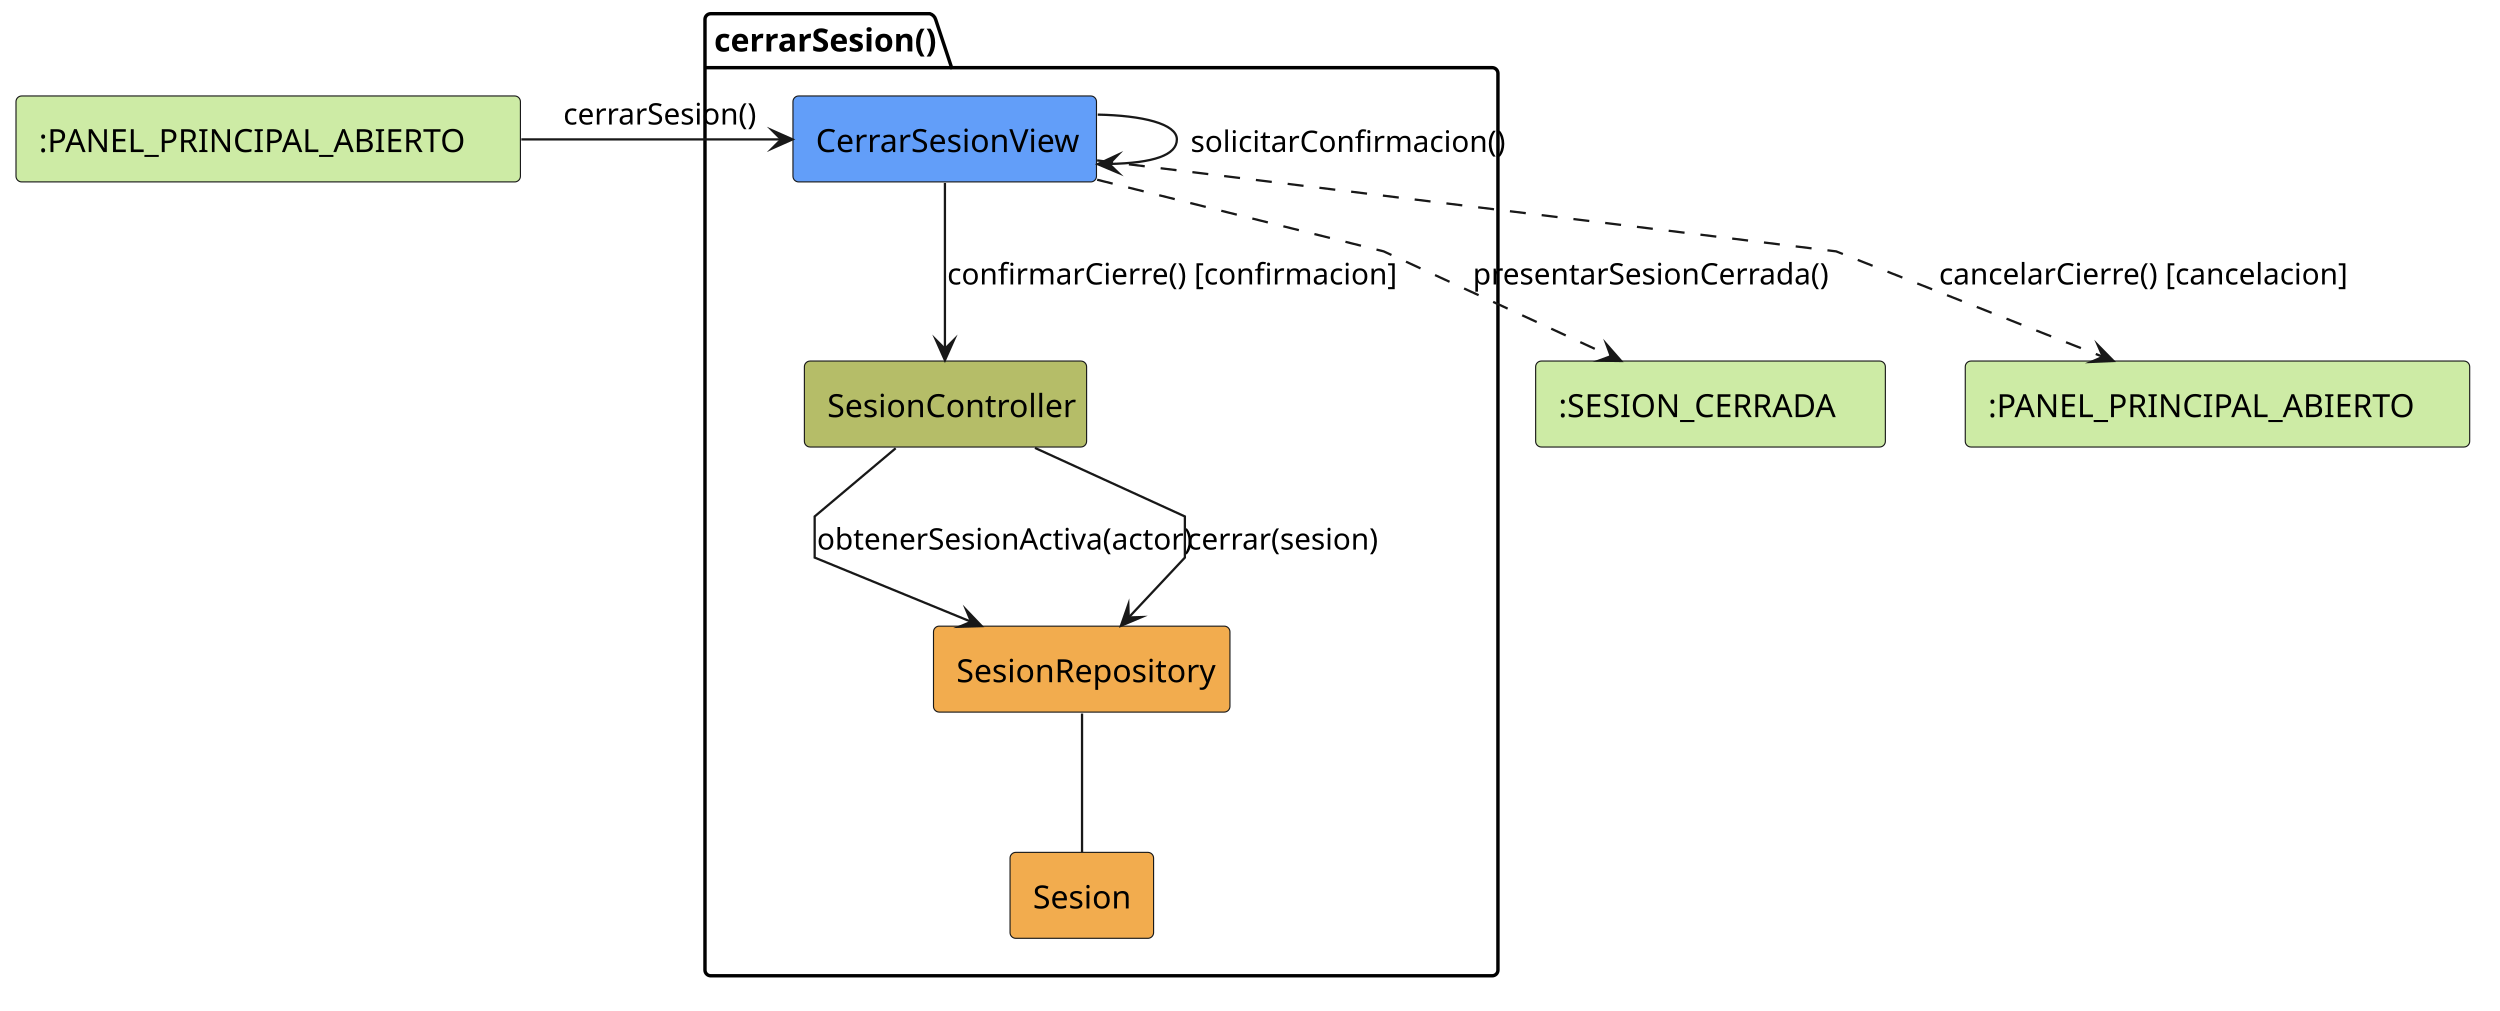
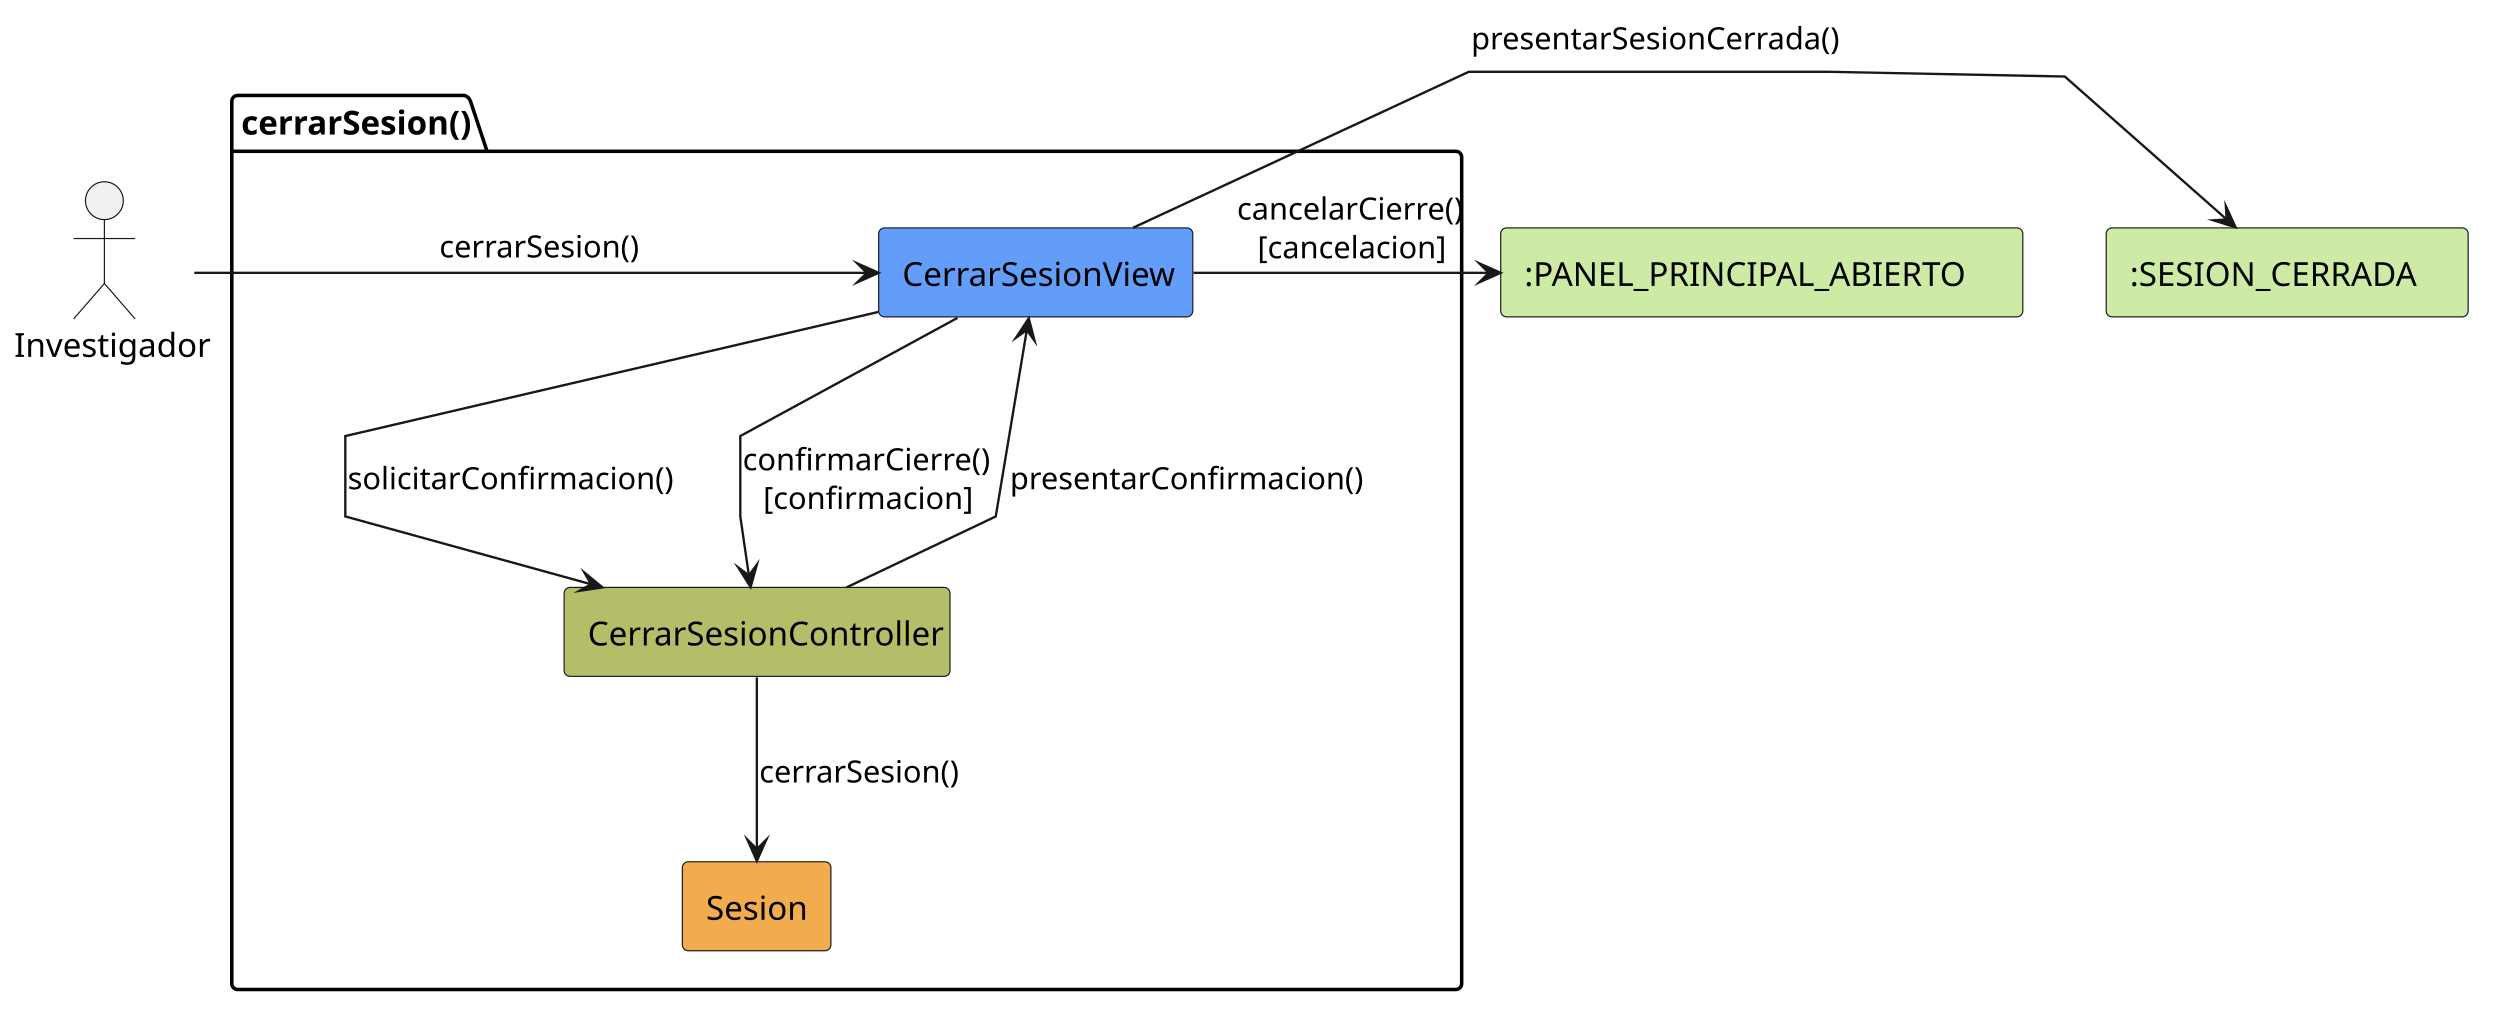
- <svg xmlns="http://www.w3.org/2000/svg" contentStyleType="text/css" data-diagram-type="DESCRIPTION" height="442px" preserveAspectRatio="none" style="width:1094px;height:442px;background:#FFFFFF;" version="1.1" viewBox="0 0 1094 442" width="1094px" zoomAndPan="magnify">
+ <svg xmlns="http://www.w3.org/2000/svg" contentStyleType="text/css" data-diagram-type="DESCRIPTION" height="433px" preserveAspectRatio="none" style="width:1057px;height:433px;background:#FFFFFF;" version="1.1" viewBox="0 0 1057 433" width="1057px" zoomAndPan="magnify">
  <defs />
  <g>
-     <g class="cluster" data-qualified-name="cerrarSesion" data-source-line="4" id="ent0002">
-       <path d="M311,6 L406.931,6 A3.75,3.75 0 0 1 409.431,8.5 L416.431,29.609 L653,29.609 A2.5,2.5 0 0 1 655.5,32.109 L655.5,424.5 A2.5,2.5 0 0 1 653,427 L311,427 A2.5,2.5 0 0 1 308.5,424.5 L308.5,8.5 A2.5,2.5 0 0 1 311,6" fill="none" style="stroke:#000000;stroke-width:1.5;" />
-       <line style="stroke:#000000;stroke-width:1.5;" x1="308.5" x2="416.431" y1="29.609" y2="29.609" />
-       <text fill="#000000" font-family="sans-serif" font-size="14" font-weight="700" lengthAdjust="spacing" textLength="94.931" x="312.5" y="22.533">cerrarSesion()</text>
+     <g class="cluster" data-qualified-name="cerrarSesion" data-source-line="5" id="ent0002">
+       <path d="M100.5,40.356 L196.431,40.356 A3.75,3.75 0 0 1 198.931,42.856 L205.931,63.966 L615.5,63.966 A2.5,2.5 0 0 1 618,66.466 L618,415.856 A2.5,2.5 0 0 1 615.5,418.356 L100.5,418.356 A2.5,2.5 0 0 1 98,415.856 L98,42.856 A2.5,2.5 0 0 1 100.5,40.356" fill="none" style="stroke:#000000;stroke-width:1.5;" />
+       <line style="stroke:#000000;stroke-width:1.5;" x1="98" x2="205.931" y1="63.966" y2="63.966" />
+       <text fill="#000000" font-family="sans-serif" font-size="14" font-weight="700" lengthAdjust="spacing" textLength="94.931" x="102" y="56.89">cerrarSesion()</text>
    </g>
-     <g class="entity" data-qualified-name="cerrarSesion.CerrarSesionView" data-source-line="5" id="ent0003">
-       <rect fill="#629EF9" height="37.609" rx="2.5" ry="2.5" style="stroke:#181818;stroke-width:0.5;" width="132.82" x="347" y="42" />
-       <text fill="#000000" font-family="sans-serif" font-size="14" lengthAdjust="spacing" textLength="112.82" x="357" y="66.533">CerrarSesionView</text>
+     <g class="entity" data-qualified-name="cerrarSesion.CerrarSesionView" data-source-line="6" id="ent0003">
+       <rect fill="#629EF9" height="37.609" rx="2.5" ry="2.5" style="stroke:#181818;stroke-width:0.5;" width="132.82" x="371.5" y="96.356" />
+       <text fill="#000000" font-family="sans-serif" font-size="14" lengthAdjust="spacing" textLength="112.82" x="381.5" y="120.89">CerrarSesionView</text>
    </g>
-     <g class="entity" data-qualified-name="cerrarSesion.SesionController" data-source-line="6" id="ent0004">
-       <rect fill="#B5BD68" height="37.609" rx="2.5" ry="2.5" style="stroke:#181818;stroke-width:0.5;" width="123.496" x="352" y="158" />
-       <text fill="#000000" font-family="sans-serif" font-size="14" lengthAdjust="spacing" textLength="103.496" x="362" y="182.533">SesionController</text>
+     <g class="entity" data-qualified-name="cerrarSesion.CerrarSesionController" data-source-line="7" id="ent0004">
+       <rect fill="#B5BD68" height="37.609" rx="2.5" ry="2.5" style="stroke:#181818;stroke-width:0.5;" width="163.165" x="238.5" y="248.356" />
+       <text fill="#000000" font-family="sans-serif" font-size="14" lengthAdjust="spacing" textLength="143.165" x="248.5" y="272.89">CerrarSesionController</text>
    </g>
-     <g class="entity" data-qualified-name="cerrarSesion.SesionRepository" data-source-line="7" id="ent0005">
-       <rect fill="#F2AC4E" height="37.609" rx="2.5" ry="2.5" style="stroke:#181818;stroke-width:0.5;" width="129.724" x="408.5" y="274" />
-       <text fill="#000000" font-family="sans-serif" font-size="14" lengthAdjust="spacing" textLength="109.724" x="418.5" y="298.533">SesionRepository</text>
+     <g class="entity" data-qualified-name="cerrarSesion.Sesion" data-source-line="8" id="ent0005">
+       <rect fill="#F2AC4E" height="37.609" rx="2.5" ry="2.5" style="stroke:#181818;stroke-width:0.5;" width="62.807" x="288.5" y="364.356" />
+       <text fill="#000000" font-family="sans-serif" font-size="14" lengthAdjust="spacing" textLength="42.807" x="298.5" y="388.89">Sesion</text>
    </g>
-     <g class="entity" data-qualified-name="cerrarSesion.Sesion" data-source-line="8" id="ent0006">
-       <rect fill="#F2AC4E" height="37.609" rx="2.5" ry="2.5" style="stroke:#181818;stroke-width:0.5;" width="62.807" x="442" y="373" />
-       <text fill="#000000" font-family="sans-serif" font-size="14" lengthAdjust="spacing" textLength="42.807" x="452" y="397.533">Sesion</text>
+     <g class="entity" data-qualified-name="Investigador" data-source-line="3" id="ent0001">
+       <ellipse cx="44.134" cy="84.856" fill="#F1F1F1" rx="8" ry="8" style="stroke:#181818;stroke-width:0.5;" />
+       <path d="M44.134,92.856 L44.134,119.856 M31.134,100.856 L57.134,100.856 M44.134,119.856 L31.134,134.856 M44.134,119.856 L57.134,134.856" fill="none" style="stroke:#181818;stroke-width:0.5;" />
+       <text fill="#000000" font-family="sans-serif" font-size="14" lengthAdjust="spacing" textLength="76.269" x="6" y="150.89">Investigador</text>
    </g>
-     <g class="entity" data-qualified-name="EstadoEntrada" data-source-line="3" id="ent0001">
-       <rect fill="#CDEBA5" height="37.609" rx="2.5" ry="2.5" style="stroke:#181818;stroke-width:0.5;" width="220.737" x="7" y="42" />
-       <text fill="#000000" font-family="sans-serif" font-size="14" lengthAdjust="spacing" textLength="200.737" x="17" y="66.533">:PANEL_PRINCIPAL_ABIERTO</text>
+     <g class="entity" data-qualified-name="PanelPrincipalAbierto" data-source-line="11" id="ent0006">
+       <rect fill="#CDEBA5" height="37.609" rx="2.5" ry="2.5" style="stroke:#181818;stroke-width:0.5;" width="220.737" x="634.5" y="96.356" />
+       <text fill="#000000" font-family="sans-serif" font-size="14" lengthAdjust="spacing" textLength="200.737" x="644.5" y="120.89">:PANEL_PRINCIPAL_ABIERTO</text>
    </g>
-     <g class="entity" data-qualified-name="EstadoSalida" data-source-line="11" id="ent0007">
-       <rect fill="#CDEBA5" height="37.609" rx="2.5" ry="2.5" style="stroke:#181818;stroke-width:0.5;" width="153.034" x="672" y="158" />
-       <text fill="#000000" font-family="sans-serif" font-size="14" lengthAdjust="spacing" textLength="133.034" x="682" y="182.533">:SESION_CERRADA</text>
+     <g class="entity" data-qualified-name="SesionCerrada" data-source-line="12" id="ent0007">
+       <rect fill="#CDEBA5" height="37.609" rx="2.5" ry="2.5" style="stroke:#181818;stroke-width:0.5;" width="153.034" x="890.5" y="96.356" />
+       <text fill="#000000" font-family="sans-serif" font-size="14" lengthAdjust="spacing" textLength="133.034" x="900.5" y="120.89">:SESION_CERRADA</text>
    </g>
-     <g class="entity" data-qualified-name="EstadoCancelacion" data-source-line="12" id="ent0008">
-       <rect fill="#CDEBA5" height="37.609" rx="2.5" ry="2.5" style="stroke:#181818;stroke-width:0.5;" width="220.737" x="860" y="158" />
-       <text fill="#000000" font-family="sans-serif" font-size="14" lengthAdjust="spacing" textLength="200.737" x="870" y="182.533">:PANEL_PRINCIPAL_ABIERTO</text>
+     <g class="link" data-entity-1="ent0001" data-entity-2="ent0003" data-link-type="dependency" data-source-line="14" id="lnk8">
+       <path d="M82.14,115.356 C149.05,115.356 283.38,115.356 366.47,115.356" fill="none" id="Investigador-to-CerrarSesionView" style="stroke:#181818;stroke-width:1;" />
+       <polygon fill="#181818" points="371.47,115.356,362.47,111.356,366.47,115.356,362.47,119.356,371.47,115.356" style="stroke:#181818;stroke-width:1;stroke-linejoin:miter;stroke-miterlimit:10;" />
+       <text fill="#000000" font-family="sans-serif" font-size="13" lengthAdjust="spacing" textLength="82.355" x="185.75" y="108.852">cerrarSesion()</text>
    </g>
-     <g class="link" data-entity-1="ent0001" data-entity-2="ent0003" data-link-type="dependency" data-source-line="15" id="lnk9">
-       <path d="M228.14,61 C268.04,61 306.82,61 341.81,61" fill="none" id="EstadoEntrada-to-CerrarSesionView" style="stroke:#181818;stroke-width:1;" />
-       <polygon fill="#181818" points="346.81,61,337.81,57,341.81,61,337.81,65,346.81,61" style="stroke:#181818;stroke-width:1;stroke-linejoin:miter;stroke-miterlimit:10;" />
-       <text fill="#000000" font-family="sans-serif" font-size="13" lengthAdjust="spacing" textLength="82.355" x="246.5" y="54.495">cerrarSesion()</text>
+     <g class="link" data-entity-1="ent0003" data-entity-2="ent0004" data-link-type="dependency" data-source-line="16" id="lnk9">
+       <path d="M371.38,131.876 C285.19,151.936 146,184.356 146,184.356 C146,184.356 146,218.356 146,218.356 C146,218.356 200.52,233.397 249.89,247.017" fill="none" id="CerrarSesionView-to-CerrarSesionController" style="stroke:#181818;stroke-width:1;" />
+       <polygon fill="#181818" points="254.71,248.346,247.098,242.097,249.89,247.017,244.97,249.809,254.71,248.346" style="stroke:#181818;stroke-width:1;stroke-linejoin:miter;stroke-miterlimit:10;" />
+       <text fill="#000000" font-family="sans-serif" font-size="13" lengthAdjust="spacing" textLength="129.308" x="147" y="206.852">solicitarConfirmacion()</text>
    </g>
-     <g class="link" data-entity-1="ent0003" data-entity-2="ent0003" data-link-type="dependency" data-source-line="17" id="lnk10">
-       <path d="M480.37,50.16 C499.88,50.53 515,54.15 515,61 C515,67.85 504.879,71.375 485.369,71.745" fill="none" id="CerrarSesionView-to-CerrarSesionView" style="stroke:#181818;stroke-width:1;" />
-       <polygon fill="#181818" points="480.37,71.84,489.444,75.669,485.369,71.745,489.293,67.67,480.37,71.84" style="stroke:#181818;stroke-width:1;stroke-linejoin:miter;stroke-miterlimit:10;" />
-       <text fill="#000000" font-family="sans-serif" font-size="13" lengthAdjust="spacing" textLength="129.308" x="521" y="66.495">solicitarConfirmacion()</text>
+     <g class="link" data-entity-1="ent0004" data-entity-2="ent0003" data-link-type="dependency" data-source-line="18" id="lnk10">
+       <path d="M357.9,248.346 C386.56,234.726 421,218.356 421,218.356 C421,218.356 429.248,168.858 434.138,139.528" fill="none" id="CerrarSesionController-to-CerrarSesionView" style="stroke:#181818;stroke-width:1;" />
+       <polygon fill="#181818" points="434.96,134.596,429.534,142.816,434.138,139.528,437.425,144.132,434.96,134.596" style="stroke:#181818;stroke-width:1;stroke-linejoin:miter;stroke-miterlimit:10;" />
+       <text fill="#000000" font-family="sans-serif" font-size="13" lengthAdjust="spacing" textLength="140.163" x="427" y="206.852">presentarConfirmacion()</text>
    </g>
-     <g class="link" data-entity-1="ent0003" data-entity-2="ent0008" data-link-type="dependency" data-source-line="18" id="lnk11">
-       <path d="M480.1,70.2 C591.49,83.91 803.5,110 803.5,110 C803.5,110 870.77,136.582 920.22,156.132" fill="none" id="CerrarSesionView-to-EstadoCancelacion" style="stroke:#181818;stroke-width:1;stroke-dasharray:7,7;" />
-       <polygon fill="#181818" points="924.87,157.97,917.971,150.941,920.22,156.132,915.03,158.381,924.87,157.97" style="stroke:#181818;stroke-width:1;stroke-linejoin:miter;stroke-miterlimit:10;" />
-       <text fill="#000000" font-family="sans-serif" font-size="13" lengthAdjust="spacing" textLength="172.682" x="848.5" y="124.495">cancelarCierre() [cancelacion]</text>
+     <g class="link" data-entity-1="ent0003" data-entity-2="ent0004" data-link-type="dependency" data-source-line="22" id="lnk12">
+       <path d="M404.83,134.396 C367.8,154.546 313,184.356 313,184.356 C313,184.356 313,218.356 313,218.356 C313,218.356 314.649,229.669 316.629,243.259" fill="none" id="CerrarSesionView-to-CerrarSesionController-1" style="stroke:#181818;stroke-width:1;" />
+       <polygon fill="#181818" points="317.35,248.206,320.011,238.724,316.629,243.259,312.094,239.877,317.35,248.206" style="stroke:#181818;stroke-width:1;stroke-linejoin:miter;stroke-miterlimit:10;" />
+       <text fill="#000000" font-family="sans-serif" font-size="13" lengthAdjust="spacing" textLength="98.23" x="314" y="198.852">confirmarCierre()</text>
+       <text fill="#000000" font-family="sans-serif" font-size="13" lengthAdjust="spacing" textLength="80.92" x="322.655" y="215.203">[confirmacion]</text>
    </g>
-     <g class="link" data-entity-1="ent0003" data-entity-2="ent0004" data-link-type="dependency" data-source-line="19" id="lnk12">
-       <path d="M413.5,80.06 C413.5,101.28 413.5,131.3 413.5,152.64" fill="none" id="CerrarSesionView-to-SesionController" style="stroke:#181818;stroke-width:1;" />
-       <polygon fill="#181818" points="413.5,157.64,417.5,148.64,413.5,152.64,409.5,148.64,413.5,157.64" style="stroke:#181818;stroke-width:1;stroke-linejoin:miter;stroke-miterlimit:10;" />
-       <text fill="#000000" font-family="sans-serif" font-size="13" lengthAdjust="spacing" textLength="182.762" x="414.5" y="124.495">confirmarCierre() [confirmacion]</text>
+     <g class="link" data-entity-1="ent0003" data-entity-2="ent0006" data-link-type="dependency" data-source-line="20" id="lnk11">
+       <path d="M504.61,115.356 C542.53,115.356 585.99,115.356 629.45,115.356" fill="none" id="CerrarSesionView-to-PanelPrincipalAbierto" style="stroke:#181818;stroke-width:1;" />
+       <polygon fill="#181818" points="634.45,115.356,625.45,111.356,629.45,115.356,625.45,119.356,634.45,115.356" style="stroke:#181818;stroke-width:1;stroke-linejoin:miter;stroke-miterlimit:10;" />
+       <text fill="#000000" font-family="sans-serif" font-size="13" lengthAdjust="spacing" textLength="93.19" x="523" y="92.852">cancelarCierre()</text>
+       <text fill="#000000" font-family="sans-serif" font-size="13" lengthAdjust="spacing" textLength="75.88" x="531.655" y="109.203">[cancelacion]</text>
    </g>
-     <g class="link" data-entity-1="ent0004" data-entity-2="ent0005" data-link-type="dependency" data-source-line="20" id="lnk13">
-       <path d="M391.95,196.15 C375.81,209.74 356.5,226 356.5,226 C356.5,226 356.5,244 356.5,244 C356.5,244 391.774,258.472 424.974,272.092" fill="none" id="SesionController-to-SesionRepository" style="stroke:#181818;stroke-width:1;" />
-       <polygon fill="#181818" points="429.6,273.99,422.792,266.873,424.974,272.092,419.755,274.275,429.6,273.99" style="stroke:#181818;stroke-width:1;stroke-linejoin:miter;stroke-miterlimit:10;" />
-       <text fill="#000000" font-family="sans-serif" font-size="13" lengthAdjust="spacing" textLength="156.8" x="357.5" y="240.495">obtenerSesionActiva(actor)</text>
+     <g class="link" data-entity-1="ent0004" data-entity-2="ent0005" data-link-type="dependency" data-source-line="24" id="lnk13">
+       <path d="M320,286.416 C320,307.636 320,337.656 320,358.996" fill="none" id="CerrarSesionController-to-Sesion" style="stroke:#181818;stroke-width:1;" />
+       <polygon fill="#181818" points="320,363.996,324,354.996,320,358.996,316,354.996,320,363.996" style="stroke:#181818;stroke-width:1;stroke-linejoin:miter;stroke-miterlimit:10;" />
+       <text fill="#000000" font-family="sans-serif" font-size="13" lengthAdjust="spacing" textLength="82.355" x="321" y="330.852">cerrarSesion()</text>
    </g>
-     <g class="link" data-entity-1="ent0004" data-entity-2="ent0005" data-link-type="dependency" data-source-line="21" id="lnk14">
-       <path d="M452.9,196.01 C482.69,209.63 518.5,226 518.5,226 C518.5,226 518.5,244 518.5,244 C518.5,244 506.681,256.614 493.931,270.204" fill="none" id="SesionController-to-SesionRepository-1" style="stroke:#181818;stroke-width:1;" />
-       <polygon fill="#181818" points="490.51,273.85,499.585,270.023,493.931,270.204,493.751,264.55,490.51,273.85" style="stroke:#181818;stroke-width:1;stroke-linejoin:miter;stroke-miterlimit:10;" />
-       <text fill="#000000" font-family="sans-serif" font-size="13" lengthAdjust="spacing" textLength="80.184" x="519.5" y="240.495">cerrar(sesion)</text>
-     </g>
-     <g class="link" data-entity-1="ent0005" data-entity-2="ent0006" data-link-type="association" data-source-line="22" id="lnk15">
-       <path d="M473.5,312.24 C473.5,329.59 473.5,355.52 473.5,372.84" fill="none" id="SesionRepository-Sesion" style="stroke:#181818;stroke-width:1;" />
-     </g>
-     <g class="link" data-entity-1="ent0003" data-entity-2="ent0007" data-link-type="dependency" data-source-line="23" id="lnk16">
-       <path d="M480.11,78.65 C535.57,92.52 605.5,110 605.5,110 C605.5,110 662.54,136.324 704.88,155.874" fill="none" id="CerrarSesionView-to-EstadoSalida" style="stroke:#181818;stroke-width:1;stroke-dasharray:7,7;" />
-       <polygon fill="#181818" points="709.42,157.97,702.926,150.566,704.88,155.874,699.572,157.829,709.42,157.97" style="stroke:#181818;stroke-width:1;stroke-linejoin:miter;stroke-miterlimit:10;" />
-       <text fill="#000000" font-family="sans-serif" font-size="13" lengthAdjust="spacing" textLength="150.293" x="644.5" y="124.495">presentarSesionCerrada()</text>
+     <g class="link" data-entity-1="ent0003" data-entity-2="ent0007" data-link-type="dependency" data-source-line="26" id="lnk14">
+       <path d="M479.07,96.276 C533.02,71.216 621,30.356 621,30.356 C621,30.356 773,30.356 773,30.356 C773,30.356 873,32.356 873,32.356 C873,32.356 913.682,68.277 941.452,92.797" fill="none" id="CerrarSesionView-to-SesionCerrada" style="stroke:#181818;stroke-width:1;" />
+       <polygon fill="#181818" points="945.2,96.106,941.101,87.151,941.452,92.797,935.806,93.148,945.2,96.106" style="stroke:#181818;stroke-width:1;stroke-linejoin:miter;stroke-miterlimit:10;" />
+       <text fill="#000000" font-family="sans-serif" font-size="13" lengthAdjust="spacing" textLength="150.293" x="622" y="20.852">presentarSesionCerrada()</text>
    </g>
  </g>
</svg>
